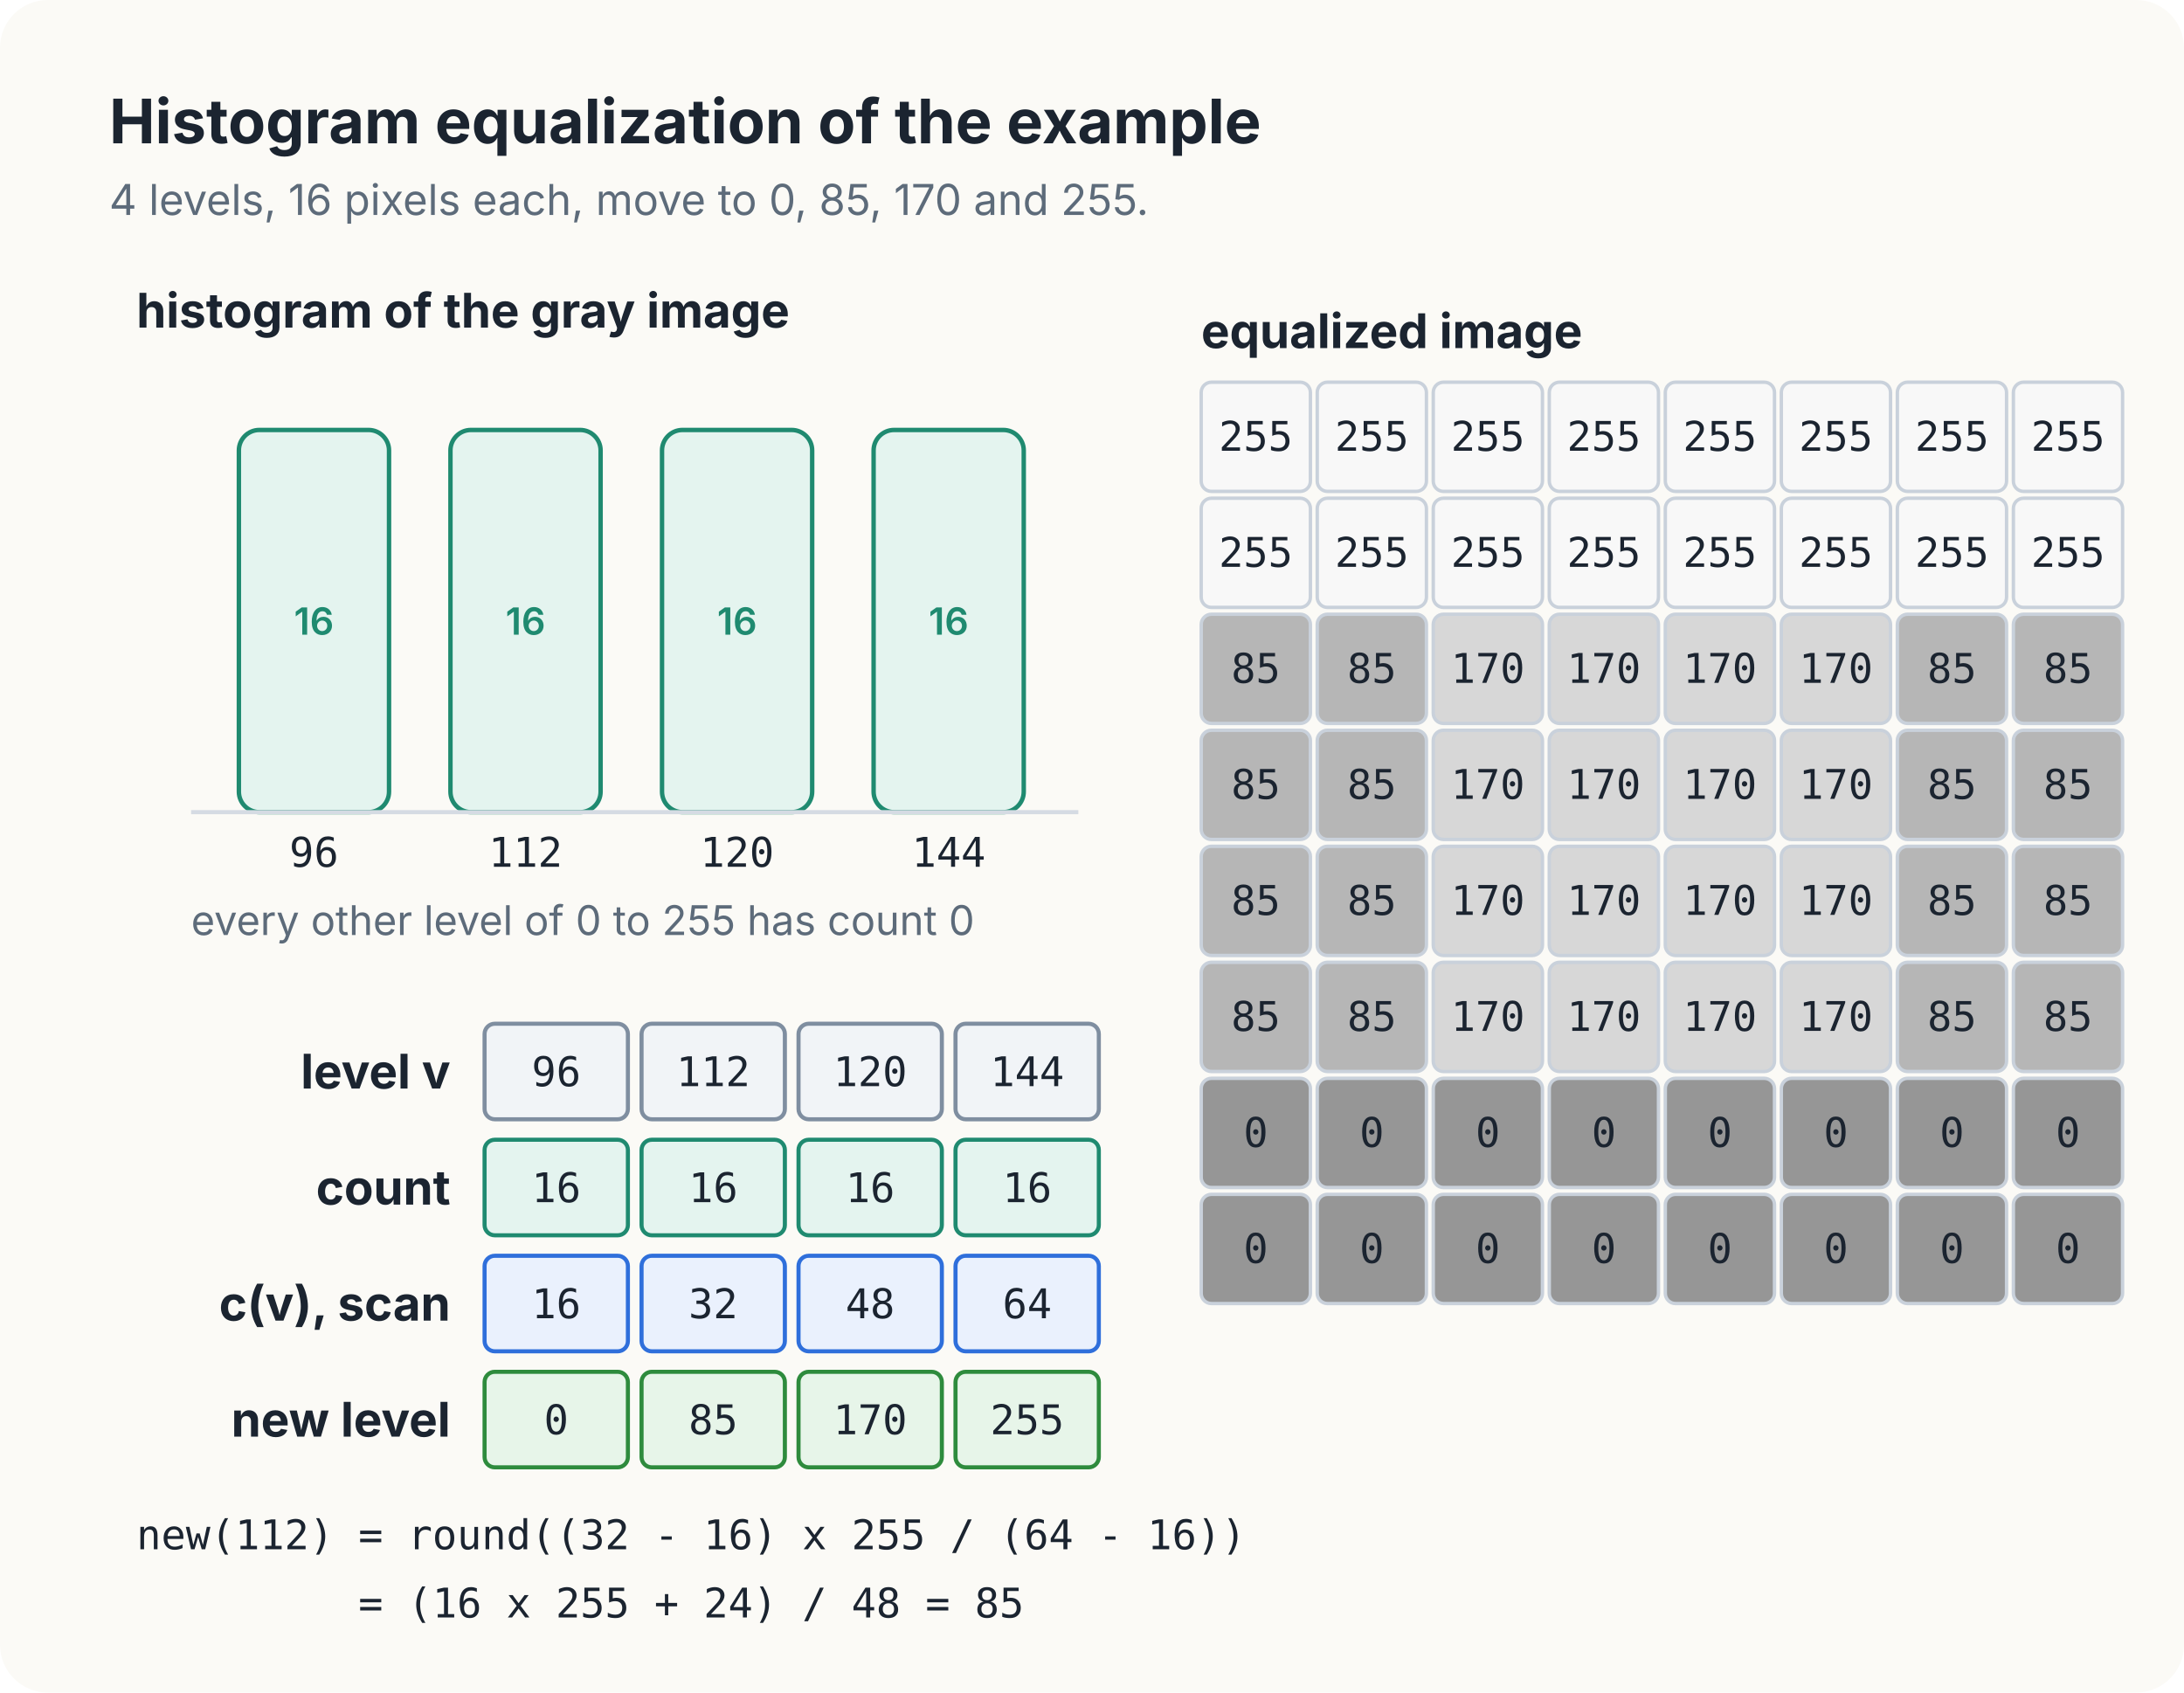
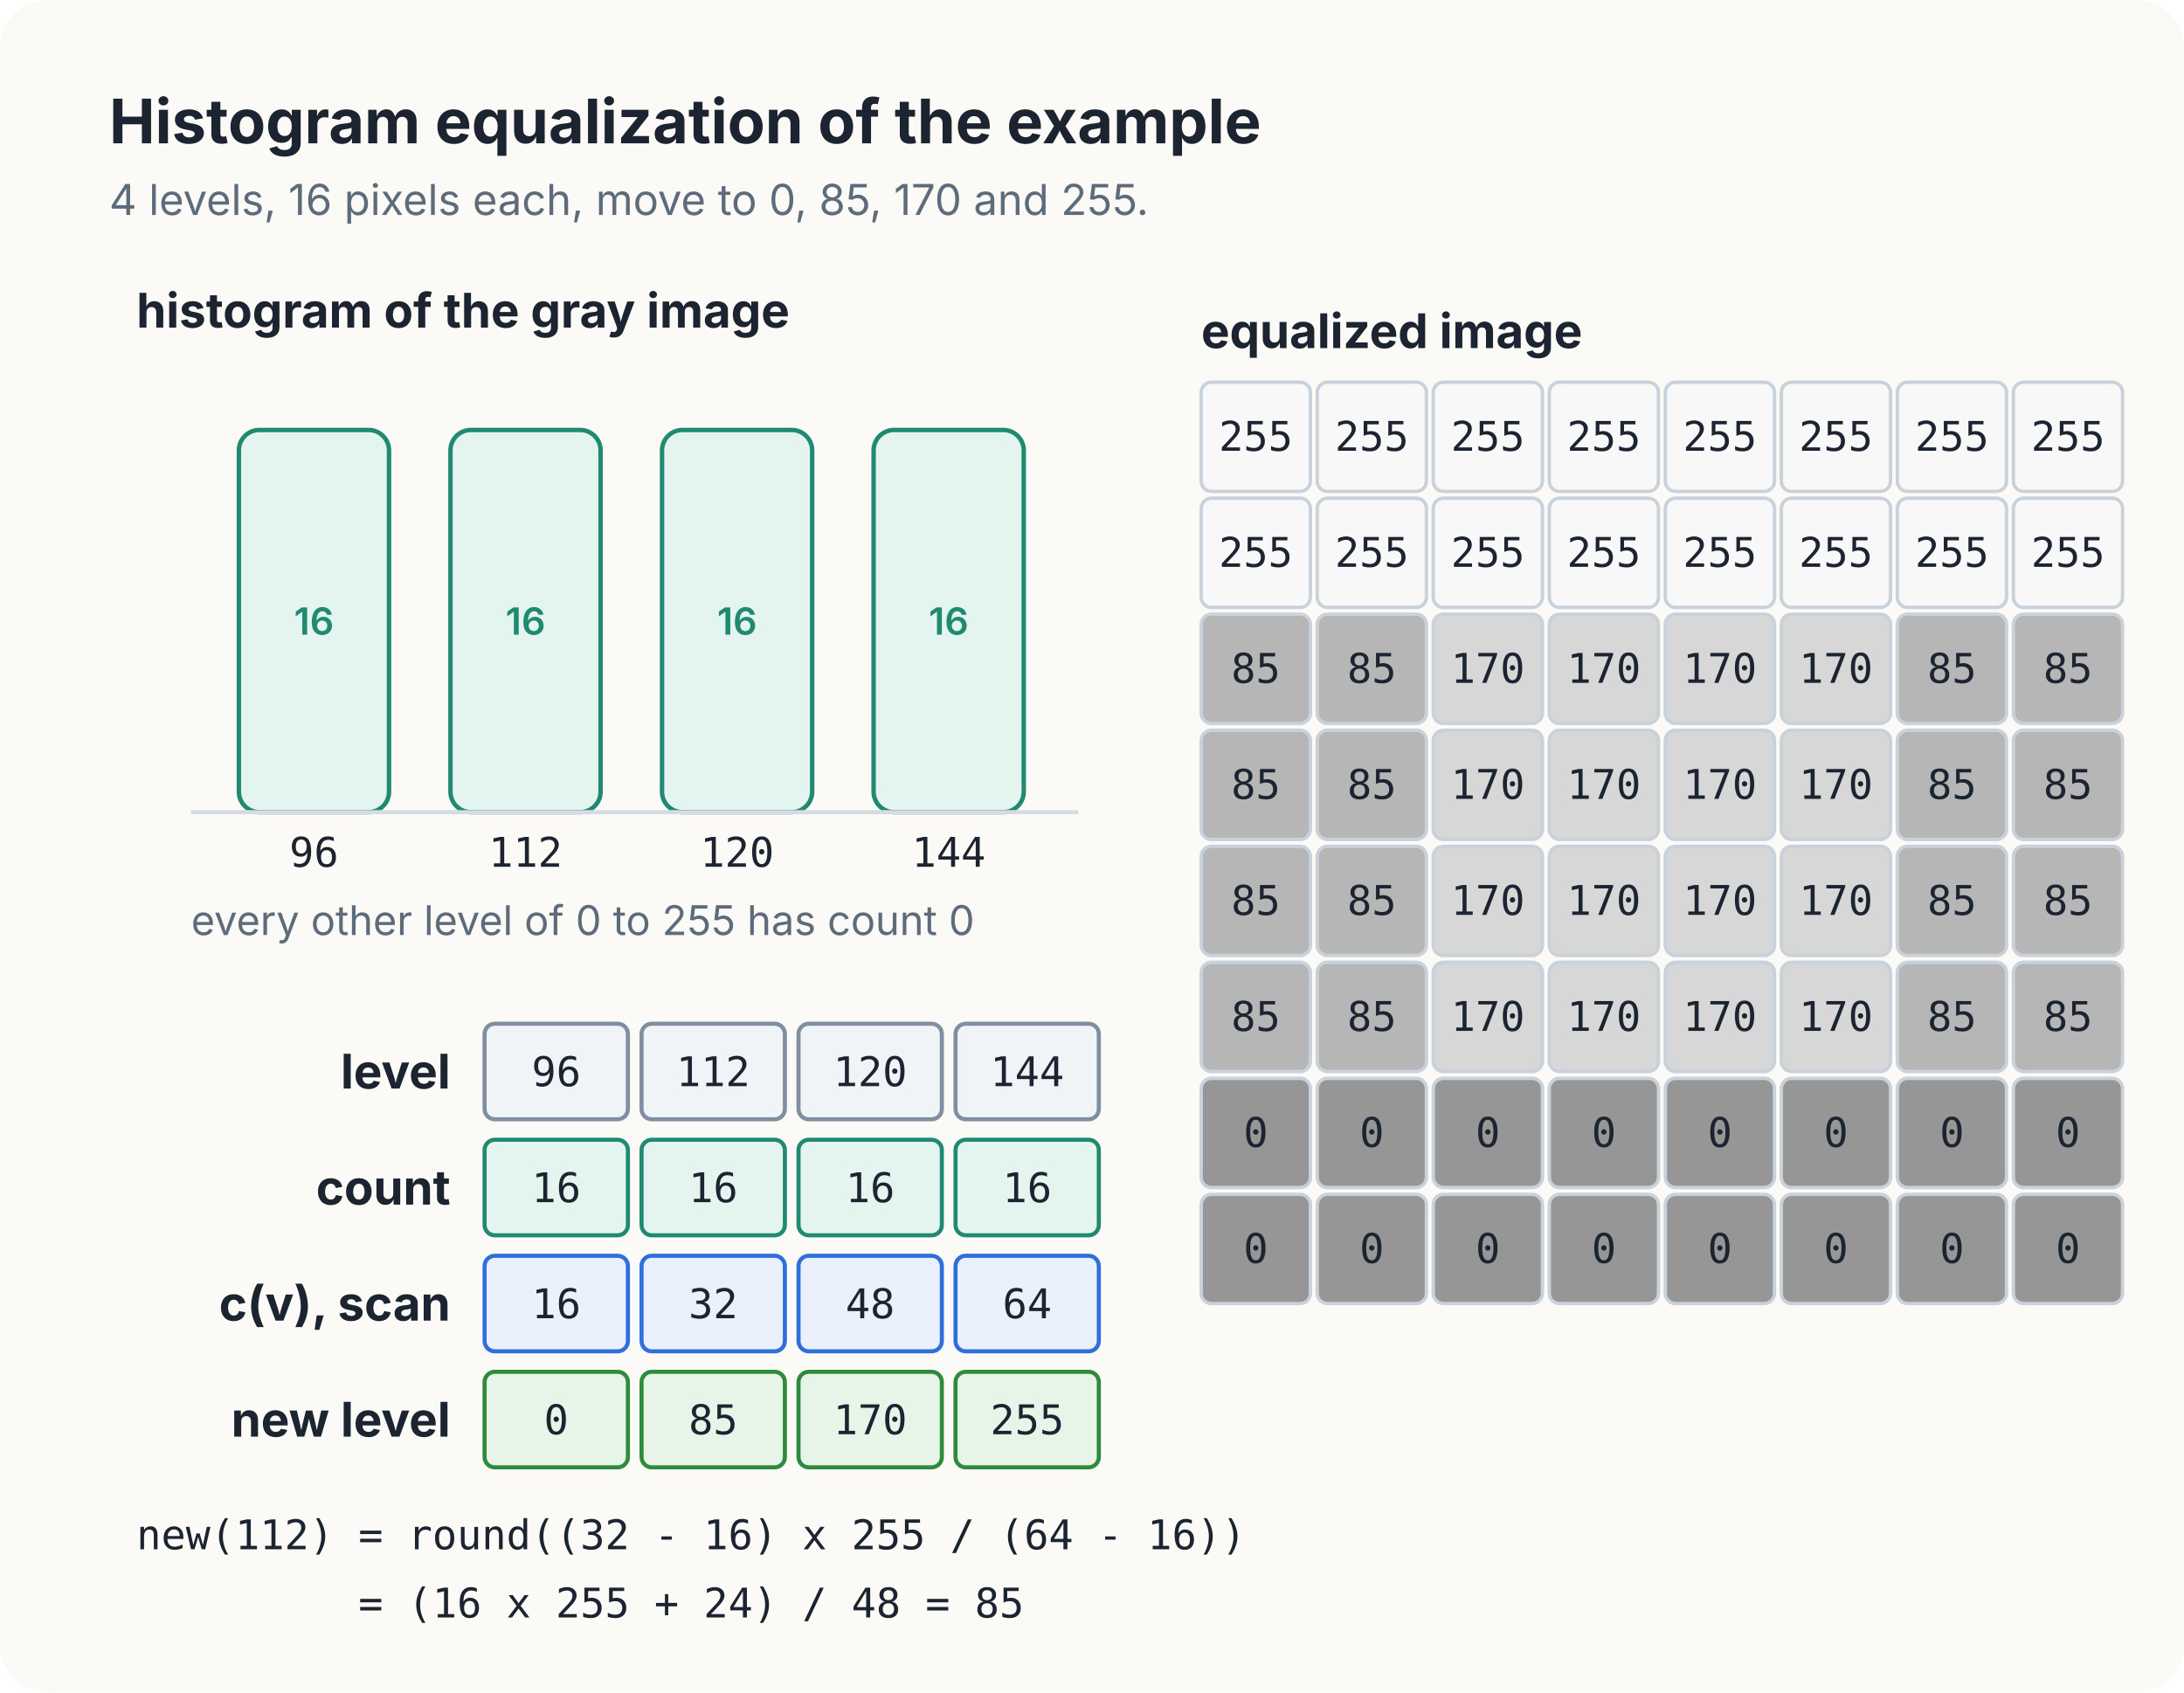
<svg xmlns="http://www.w3.org/2000/svg" viewBox="0 0 640 496" width="640" height="496" role="img" aria-label="Left top: the histogram of the gray image has 4 bars of 16 pixels at levels 96, 112, 120 and 144. Left bottom: a table with level, count, cumulative count c(v) and new level: 96, 16, 16, 0; 112, 16, 32, 85; 120, 16, 48, 170; 144, 16, 64, 255. new(112) = round((32 - 16) times 255 / (64 - 16)) = 85. Right: the equalized image: rows 0 and 1 are 255, rows 2 to 5 are 85 85 170 170 170 170 85 85, rows 6 and 7 are 0.">
  <style>
    text { font-family: Inter, "Segoe UI", "Helvetica Neue", Helvetica, Arial, sans-serif; fill: #1B2430; }
    .title { font-size: 18px; font-weight: 650; }
    .lede { font-size: 12.5px; fill: #5D6B7A; }
    .name { font-size: 14px; font-weight: 650; }
    .sub { font-size: 12px; fill: #5D6B7A; }
    .note { font-size: 12px; fill: #5D6B7A; }
    .tab { font-size: 11.5px; font-weight: 650; letter-spacing: 0.04em; fill: #5D6B7A; }
    .mono { font-family: "JetBrains Mono", "SF Mono", Menlo, Consolas, monospace; font-size: 12px; }
    .dim { fill: #8794A3; }
    .strong { font-weight: 700; }
    .trap { fill: #CF4526; font-weight: 700; }
    .pill { font-size: 11px; font-weight: 600; }
    .wire { fill: none; stroke: #3F5873; stroke-width: 1.8; stroke-linecap: round; stroke-linejoin: round; }
    .wire.danger { stroke: #CF4526; stroke-dasharray: 6 5; }
    .wire.idle { stroke: #7F8EA0; stroke-dasharray: 2 5; }
  </style>
  <defs>
    <filter id="lift" x="-10%" y="-10%" width="120%" height="135%">
      <feDropShadow dx="0" dy="2" stdDeviation="3" flood-color="#1B2430" flood-opacity="0.13" />
    </filter>
    <linearGradient id="thor-body" x1="0" y1="0" x2="0" y2="1">
      <stop offset="0" stop-color="#C6CCD5" />
      <stop offset="1" stop-color="#979EA9" />
    </linearGradient>
    <linearGradient id="switch-body" x1="0" y1="0" x2="0" y2="1">
      <stop offset="0" stop-color="#3B4656" />
      <stop offset="1" stop-color="#232B37" />
    </linearGradient>
    <marker id="head" viewBox="0 0 10 10" refX="8.5" refY="5" markerUnits="userSpaceOnUse" markerWidth="11" markerHeight="11" orient="auto">
      <path d="M0.5,1 L9,5 L0.5,9 Z" fill="#3F5873" />
    </marker>
    <marker id="head-danger" viewBox="0 0 10 10" refX="8.5" refY="5" markerUnits="userSpaceOnUse" markerWidth="11" markerHeight="11" orient="auto">
      <path d="M0.5,1 L9,5 L0.5,9 Z" fill="#CF4526" />
    </marker>
    <marker id="head-idle" viewBox="0 0 10 10" refX="8.5" refY="5" markerUnits="userSpaceOnUse" markerWidth="11" markerHeight="11" orient="auto">
      <path d="M0.5,1 L9,5 L0.5,9 Z" fill="#7F8EA0" />
    </marker>
  </defs>
  <rect width="640" height="496" rx="14" fill="#FBFAF6" />
  <text x="32.0" y="42.0" class="title" text-anchor="start" xml:space="preserve">Histogram equalization of the example</text>
  <text x="32.0" y="63.0" class="lede" text-anchor="start" xml:space="preserve">4 levels, 16 pixels each, move to 0, 85, 170 and 255.</text>
  <text x="40.0" y="96.0" class="name" text-anchor="start" xml:space="preserve">histogram of the gray image</text>
  <rect x="70.0" y="126.0" width="44.0" height="112.0" rx="6" fill="#E4F4EF" stroke="#1F8A70" stroke-width="1.3" />
  <text x="92.0" y="186.0" class="pill" text-anchor="middle" style="fill:#1F8A70" xml:space="preserve">16</text>
  <text x="92.0" y="254.0" class="mono" text-anchor="middle" xml:space="preserve">96</text>
  <rect x="132.0" y="126.0" width="44.0" height="112.0" rx="6" fill="#E4F4EF" stroke="#1F8A70" stroke-width="1.3" />
  <text x="154.0" y="186.0" class="pill" text-anchor="middle" style="fill:#1F8A70" xml:space="preserve">16</text>
  <text x="154.0" y="254.0" class="mono" text-anchor="middle" xml:space="preserve">112</text>
  <rect x="194.0" y="126.0" width="44.0" height="112.0" rx="6" fill="#E4F4EF" stroke="#1F8A70" stroke-width="1.3" />
  <text x="216.0" y="186.0" class="pill" text-anchor="middle" style="fill:#1F8A70" xml:space="preserve">16</text>
  <text x="216.0" y="254.0" class="mono" text-anchor="middle" xml:space="preserve">120</text>
  <rect x="256.0" y="126.0" width="44.0" height="112.0" rx="6" fill="#E4F4EF" stroke="#1F8A70" stroke-width="1.3" />
  <text x="278.0" y="186.0" class="pill" text-anchor="middle" style="fill:#1F8A70" xml:space="preserve">16</text>
  <text x="278.0" y="254.0" class="mono" text-anchor="middle" xml:space="preserve">144</text>
  <line x1="56.0" y1="238.0" x2="316.0" y2="238.0" stroke="#D5DBE3" stroke-width="1.2" />
  <text x="56.0" y="274.0" class="note" text-anchor="start" xml:space="preserve">every other level of 0 to 255 has count 0</text>
-   <text x="132.0" y="319.0" class="name" text-anchor="end" xml:space="preserve">level v</text>
+   <text x="132.0" y="319.0" class="name" text-anchor="end" xml:space="preserve">level</text>
  <rect x="142.0" y="300.0" width="42.0" height="28.0" rx="3" fill="#F1F4F7" stroke="#7F8EA0" stroke-width="1.2" />
  <text x="163.0" y="318.3" text-anchor="middle" class="mono" font-size="12" style="fill:#1B2430">96</text>
  <rect x="188.0" y="300.0" width="42.0" height="28.0" rx="3" fill="#F1F4F7" stroke="#7F8EA0" stroke-width="1.2" />
  <text x="209.0" y="318.3" text-anchor="middle" class="mono" font-size="12" style="fill:#1B2430">112</text>
  <rect x="234.0" y="300.0" width="42.0" height="28.0" rx="3" fill="#F1F4F7" stroke="#7F8EA0" stroke-width="1.2" />
  <text x="255.0" y="318.3" text-anchor="middle" class="mono" font-size="12" style="fill:#1B2430">120</text>
  <rect x="280.0" y="300.0" width="42.0" height="28.0" rx="3" fill="#F1F4F7" stroke="#7F8EA0" stroke-width="1.2" />
  <text x="301.0" y="318.3" text-anchor="middle" class="mono" font-size="12" style="fill:#1B2430">144</text>
  <text x="132.0" y="353.0" class="name" text-anchor="end" xml:space="preserve">count</text>
  <rect x="142.0" y="334.0" width="42.0" height="28.0" rx="3" fill="#E4F4EF" stroke="#1F8A70" stroke-width="1.2" />
  <text x="163.0" y="352.3" text-anchor="middle" class="mono" font-size="12" style="fill:#1B2430">16</text>
  <rect x="188.0" y="334.0" width="42.0" height="28.0" rx="3" fill="#E4F4EF" stroke="#1F8A70" stroke-width="1.2" />
  <text x="209.0" y="352.3" text-anchor="middle" class="mono" font-size="12" style="fill:#1B2430">16</text>
  <rect x="234.0" y="334.0" width="42.0" height="28.0" rx="3" fill="#E4F4EF" stroke="#1F8A70" stroke-width="1.2" />
  <text x="255.0" y="352.3" text-anchor="middle" class="mono" font-size="12" style="fill:#1B2430">16</text>
  <rect x="280.0" y="334.0" width="42.0" height="28.0" rx="3" fill="#E4F4EF" stroke="#1F8A70" stroke-width="1.2" />
  <text x="301.0" y="352.3" text-anchor="middle" class="mono" font-size="12" style="fill:#1B2430">16</text>
  <text x="132.0" y="387.0" class="name" text-anchor="end" xml:space="preserve">c(v), scan</text>
  <rect x="142.0" y="368.0" width="42.0" height="28.0" rx="3" fill="#EAF1FD" stroke="#2F6FDB" stroke-width="1.2" />
  <text x="163.0" y="386.3" text-anchor="middle" class="mono" font-size="12" style="fill:#1B2430">16</text>
  <rect x="188.0" y="368.0" width="42.0" height="28.0" rx="3" fill="#EAF1FD" stroke="#2F6FDB" stroke-width="1.2" />
  <text x="209.0" y="386.3" text-anchor="middle" class="mono" font-size="12" style="fill:#1B2430">32</text>
  <rect x="234.0" y="368.0" width="42.0" height="28.0" rx="3" fill="#EAF1FD" stroke="#2F6FDB" stroke-width="1.2" />
  <text x="255.0" y="386.3" text-anchor="middle" class="mono" font-size="12" style="fill:#1B2430">48</text>
  <rect x="280.0" y="368.0" width="42.0" height="28.0" rx="3" fill="#EAF1FD" stroke="#2F6FDB" stroke-width="1.2" />
  <text x="301.0" y="386.3" text-anchor="middle" class="mono" font-size="12" style="fill:#1B2430">64</text>
  <text x="132.0" y="421.0" class="name" text-anchor="end" xml:space="preserve">new level</text>
  <rect x="142.0" y="402.0" width="42.0" height="28.0" rx="3" fill="#E7F5E9" stroke="#2E8B3D" stroke-width="1.2" />
  <text x="163.0" y="420.3" text-anchor="middle" class="mono" font-size="12" style="fill:#1B2430">0</text>
  <rect x="188.0" y="402.0" width="42.0" height="28.0" rx="3" fill="#E7F5E9" stroke="#2E8B3D" stroke-width="1.2" />
  <text x="209.0" y="420.3" text-anchor="middle" class="mono" font-size="12" style="fill:#1B2430">85</text>
  <rect x="234.0" y="402.0" width="42.0" height="28.0" rx="3" fill="#E7F5E9" stroke="#2E8B3D" stroke-width="1.2" />
  <text x="255.0" y="420.3" text-anchor="middle" class="mono" font-size="12" style="fill:#1B2430">170</text>
  <rect x="280.0" y="402.0" width="42.0" height="28.0" rx="3" fill="#E7F5E9" stroke="#2E8B3D" stroke-width="1.2" />
  <text x="301.0" y="420.3" text-anchor="middle" class="mono" font-size="12" style="fill:#1B2430">255</text>
  <text x="40.0" y="454.0" class="mono" text-anchor="start" xml:space="preserve">new(112) = round((32 - 16) x 255 / (64 - 16))</text>
  <text x="40.0" y="474.0" class="mono" text-anchor="start" xml:space="preserve">         = (16 x 255 + 24) / 48 = 85</text>
  <text x="352.0" y="102.0" class="name" text-anchor="start" xml:space="preserve">equalized image</text>
  <rect x="352.0" y="112.0" width="32.0" height="32.0" rx="3" fill="#F8F8F8" stroke="#C9D1DB" stroke-width="1.0" />
  <text x="368.0" y="132.1" text-anchor="middle" class="mono" font-size="11.5" style="fill:#1B2430">255</text>
  <rect x="386.0" y="112.0" width="32.0" height="32.0" rx="3" fill="#F8F8F8" stroke="#C9D1DB" stroke-width="1.0" />
  <text x="402.0" y="132.1" text-anchor="middle" class="mono" font-size="11.5" style="fill:#1B2430">255</text>
  <rect x="420.0" y="112.0" width="32.0" height="32.0" rx="3" fill="#F8F8F8" stroke="#C9D1DB" stroke-width="1.0" />
  <text x="436.0" y="132.1" text-anchor="middle" class="mono" font-size="11.5" style="fill:#1B2430">255</text>
  <rect x="454.0" y="112.0" width="32.0" height="32.0" rx="3" fill="#F8F8F8" stroke="#C9D1DB" stroke-width="1.0" />
  <text x="470.0" y="132.1" text-anchor="middle" class="mono" font-size="11.5" style="fill:#1B2430">255</text>
  <rect x="488.0" y="112.0" width="32.0" height="32.0" rx="3" fill="#F8F8F8" stroke="#C9D1DB" stroke-width="1.0" />
  <text x="504.0" y="132.1" text-anchor="middle" class="mono" font-size="11.5" style="fill:#1B2430">255</text>
  <rect x="522.0" y="112.0" width="32.0" height="32.0" rx="3" fill="#F8F8F8" stroke="#C9D1DB" stroke-width="1.0" />
  <text x="538.0" y="132.1" text-anchor="middle" class="mono" font-size="11.5" style="fill:#1B2430">255</text>
  <rect x="556.0" y="112.0" width="32.0" height="32.0" rx="3" fill="#F8F8F8" stroke="#C9D1DB" stroke-width="1.0" />
  <text x="572.0" y="132.1" text-anchor="middle" class="mono" font-size="11.5" style="fill:#1B2430">255</text>
  <rect x="590.0" y="112.0" width="32.0" height="32.0" rx="3" fill="#F8F8F8" stroke="#C9D1DB" stroke-width="1.0" />
  <text x="606.0" y="132.1" text-anchor="middle" class="mono" font-size="11.5" style="fill:#1B2430">255</text>
  <rect x="352.0" y="146.0" width="32.0" height="32.0" rx="3" fill="#F8F8F8" stroke="#C9D1DB" stroke-width="1.0" />
  <text x="368.0" y="166.1" text-anchor="middle" class="mono" font-size="11.5" style="fill:#1B2430">255</text>
  <rect x="386.0" y="146.0" width="32.0" height="32.0" rx="3" fill="#F8F8F8" stroke="#C9D1DB" stroke-width="1.0" />
  <text x="402.0" y="166.1" text-anchor="middle" class="mono" font-size="11.5" style="fill:#1B2430">255</text>
  <rect x="420.0" y="146.0" width="32.0" height="32.0" rx="3" fill="#F8F8F8" stroke="#C9D1DB" stroke-width="1.0" />
  <text x="436.0" y="166.1" text-anchor="middle" class="mono" font-size="11.5" style="fill:#1B2430">255</text>
  <rect x="454.0" y="146.0" width="32.0" height="32.0" rx="3" fill="#F8F8F8" stroke="#C9D1DB" stroke-width="1.0" />
  <text x="470.0" y="166.1" text-anchor="middle" class="mono" font-size="11.5" style="fill:#1B2430">255</text>
  <rect x="488.0" y="146.0" width="32.0" height="32.0" rx="3" fill="#F8F8F8" stroke="#C9D1DB" stroke-width="1.0" />
  <text x="504.0" y="166.1" text-anchor="middle" class="mono" font-size="11.5" style="fill:#1B2430">255</text>
  <rect x="522.0" y="146.0" width="32.0" height="32.0" rx="3" fill="#F8F8F8" stroke="#C9D1DB" stroke-width="1.0" />
  <text x="538.0" y="166.1" text-anchor="middle" class="mono" font-size="11.5" style="fill:#1B2430">255</text>
  <rect x="556.0" y="146.0" width="32.0" height="32.0" rx="3" fill="#F8F8F8" stroke="#C9D1DB" stroke-width="1.0" />
  <text x="572.0" y="166.1" text-anchor="middle" class="mono" font-size="11.5" style="fill:#1B2430">255</text>
  <rect x="590.0" y="146.0" width="32.0" height="32.0" rx="3" fill="#F8F8F8" stroke="#C9D1DB" stroke-width="1.0" />
  <text x="606.0" y="166.1" text-anchor="middle" class="mono" font-size="11.5" style="fill:#1B2430">255</text>
  <rect x="352.0" y="180.0" width="32.0" height="32.0" rx="3" fill="#B6B6B6" stroke="#C9D1DB" stroke-width="1.0" />
  <text x="368.0" y="200.1" text-anchor="middle" class="mono" font-size="11.5" style="fill:#1B2430">85</text>
  <rect x="386.0" y="180.0" width="32.0" height="32.0" rx="3" fill="#B6B6B6" stroke="#C9D1DB" stroke-width="1.0" />
  <text x="402.0" y="200.1" text-anchor="middle" class="mono" font-size="11.5" style="fill:#1B2430">85</text>
  <rect x="420.0" y="180.0" width="32.0" height="32.0" rx="3" fill="#D7D7D7" stroke="#C9D1DB" stroke-width="1.0" />
  <text x="436.0" y="200.1" text-anchor="middle" class="mono" font-size="11.5" style="fill:#1B2430">170</text>
  <rect x="454.0" y="180.0" width="32.0" height="32.0" rx="3" fill="#D7D7D7" stroke="#C9D1DB" stroke-width="1.0" />
  <text x="470.0" y="200.1" text-anchor="middle" class="mono" font-size="11.5" style="fill:#1B2430">170</text>
  <rect x="488.0" y="180.0" width="32.0" height="32.0" rx="3" fill="#D7D7D7" stroke="#C9D1DB" stroke-width="1.0" />
  <text x="504.0" y="200.1" text-anchor="middle" class="mono" font-size="11.5" style="fill:#1B2430">170</text>
  <rect x="522.0" y="180.0" width="32.0" height="32.0" rx="3" fill="#D7D7D7" stroke="#C9D1DB" stroke-width="1.0" />
  <text x="538.0" y="200.1" text-anchor="middle" class="mono" font-size="11.5" style="fill:#1B2430">170</text>
  <rect x="556.0" y="180.0" width="32.0" height="32.0" rx="3" fill="#B6B6B6" stroke="#C9D1DB" stroke-width="1.0" />
  <text x="572.0" y="200.1" text-anchor="middle" class="mono" font-size="11.5" style="fill:#1B2430">85</text>
  <rect x="590.0" y="180.0" width="32.0" height="32.0" rx="3" fill="#B6B6B6" stroke="#C9D1DB" stroke-width="1.0" />
  <text x="606.0" y="200.1" text-anchor="middle" class="mono" font-size="11.5" style="fill:#1B2430">85</text>
  <rect x="352.0" y="214.0" width="32.0" height="32.0" rx="3" fill="#B6B6B6" stroke="#C9D1DB" stroke-width="1.0" />
  <text x="368.0" y="234.1" text-anchor="middle" class="mono" font-size="11.5" style="fill:#1B2430">85</text>
  <rect x="386.0" y="214.0" width="32.0" height="32.0" rx="3" fill="#B6B6B6" stroke="#C9D1DB" stroke-width="1.0" />
  <text x="402.0" y="234.1" text-anchor="middle" class="mono" font-size="11.5" style="fill:#1B2430">85</text>
  <rect x="420.0" y="214.0" width="32.0" height="32.0" rx="3" fill="#D7D7D7" stroke="#C9D1DB" stroke-width="1.0" />
  <text x="436.0" y="234.1" text-anchor="middle" class="mono" font-size="11.5" style="fill:#1B2430">170</text>
  <rect x="454.0" y="214.0" width="32.0" height="32.0" rx="3" fill="#D7D7D7" stroke="#C9D1DB" stroke-width="1.0" />
  <text x="470.0" y="234.1" text-anchor="middle" class="mono" font-size="11.5" style="fill:#1B2430">170</text>
  <rect x="488.0" y="214.0" width="32.0" height="32.0" rx="3" fill="#D7D7D7" stroke="#C9D1DB" stroke-width="1.0" />
  <text x="504.0" y="234.1" text-anchor="middle" class="mono" font-size="11.5" style="fill:#1B2430">170</text>
  <rect x="522.0" y="214.0" width="32.0" height="32.0" rx="3" fill="#D7D7D7" stroke="#C9D1DB" stroke-width="1.0" />
  <text x="538.0" y="234.1" text-anchor="middle" class="mono" font-size="11.5" style="fill:#1B2430">170</text>
  <rect x="556.0" y="214.0" width="32.0" height="32.0" rx="3" fill="#B6B6B6" stroke="#C9D1DB" stroke-width="1.0" />
  <text x="572.0" y="234.1" text-anchor="middle" class="mono" font-size="11.5" style="fill:#1B2430">85</text>
  <rect x="590.0" y="214.0" width="32.0" height="32.0" rx="3" fill="#B6B6B6" stroke="#C9D1DB" stroke-width="1.0" />
  <text x="606.0" y="234.1" text-anchor="middle" class="mono" font-size="11.5" style="fill:#1B2430">85</text>
  <rect x="352.0" y="248.0" width="32.0" height="32.0" rx="3" fill="#B6B6B6" stroke="#C9D1DB" stroke-width="1.0" />
  <text x="368.0" y="268.1" text-anchor="middle" class="mono" font-size="11.5" style="fill:#1B2430">85</text>
  <rect x="386.0" y="248.0" width="32.0" height="32.0" rx="3" fill="#B6B6B6" stroke="#C9D1DB" stroke-width="1.0" />
  <text x="402.0" y="268.1" text-anchor="middle" class="mono" font-size="11.5" style="fill:#1B2430">85</text>
  <rect x="420.0" y="248.0" width="32.0" height="32.0" rx="3" fill="#D7D7D7" stroke="#C9D1DB" stroke-width="1.0" />
  <text x="436.0" y="268.1" text-anchor="middle" class="mono" font-size="11.5" style="fill:#1B2430">170</text>
  <rect x="454.0" y="248.0" width="32.0" height="32.0" rx="3" fill="#D7D7D7" stroke="#C9D1DB" stroke-width="1.0" />
  <text x="470.0" y="268.1" text-anchor="middle" class="mono" font-size="11.5" style="fill:#1B2430">170</text>
  <rect x="488.0" y="248.0" width="32.0" height="32.0" rx="3" fill="#D7D7D7" stroke="#C9D1DB" stroke-width="1.0" />
  <text x="504.0" y="268.1" text-anchor="middle" class="mono" font-size="11.5" style="fill:#1B2430">170</text>
  <rect x="522.0" y="248.0" width="32.0" height="32.0" rx="3" fill="#D7D7D7" stroke="#C9D1DB" stroke-width="1.0" />
  <text x="538.0" y="268.1" text-anchor="middle" class="mono" font-size="11.5" style="fill:#1B2430">170</text>
  <rect x="556.0" y="248.0" width="32.0" height="32.0" rx="3" fill="#B6B6B6" stroke="#C9D1DB" stroke-width="1.0" />
  <text x="572.0" y="268.1" text-anchor="middle" class="mono" font-size="11.5" style="fill:#1B2430">85</text>
  <rect x="590.0" y="248.0" width="32.0" height="32.0" rx="3" fill="#B6B6B6" stroke="#C9D1DB" stroke-width="1.0" />
  <text x="606.0" y="268.1" text-anchor="middle" class="mono" font-size="11.5" style="fill:#1B2430">85</text>
  <rect x="352.0" y="282.0" width="32.0" height="32.0" rx="3" fill="#B6B6B6" stroke="#C9D1DB" stroke-width="1.0" />
  <text x="368.0" y="302.1" text-anchor="middle" class="mono" font-size="11.5" style="fill:#1B2430">85</text>
  <rect x="386.0" y="282.0" width="32.0" height="32.0" rx="3" fill="#B6B6B6" stroke="#C9D1DB" stroke-width="1.0" />
  <text x="402.0" y="302.1" text-anchor="middle" class="mono" font-size="11.5" style="fill:#1B2430">85</text>
  <rect x="420.0" y="282.0" width="32.0" height="32.0" rx="3" fill="#D7D7D7" stroke="#C9D1DB" stroke-width="1.0" />
  <text x="436.0" y="302.1" text-anchor="middle" class="mono" font-size="11.5" style="fill:#1B2430">170</text>
  <rect x="454.0" y="282.0" width="32.0" height="32.0" rx="3" fill="#D7D7D7" stroke="#C9D1DB" stroke-width="1.0" />
  <text x="470.0" y="302.1" text-anchor="middle" class="mono" font-size="11.5" style="fill:#1B2430">170</text>
  <rect x="488.0" y="282.0" width="32.0" height="32.0" rx="3" fill="#D7D7D7" stroke="#C9D1DB" stroke-width="1.0" />
  <text x="504.0" y="302.1" text-anchor="middle" class="mono" font-size="11.5" style="fill:#1B2430">170</text>
  <rect x="522.0" y="282.0" width="32.0" height="32.0" rx="3" fill="#D7D7D7" stroke="#C9D1DB" stroke-width="1.0" />
  <text x="538.0" y="302.1" text-anchor="middle" class="mono" font-size="11.5" style="fill:#1B2430">170</text>
  <rect x="556.0" y="282.0" width="32.0" height="32.0" rx="3" fill="#B6B6B6" stroke="#C9D1DB" stroke-width="1.0" />
  <text x="572.0" y="302.1" text-anchor="middle" class="mono" font-size="11.5" style="fill:#1B2430">85</text>
  <rect x="590.0" y="282.0" width="32.0" height="32.0" rx="3" fill="#B6B6B6" stroke="#C9D1DB" stroke-width="1.0" />
  <text x="606.0" y="302.1" text-anchor="middle" class="mono" font-size="11.5" style="fill:#1B2430">85</text>
  <rect x="352.0" y="316.0" width="32.0" height="32.0" rx="3" fill="#969696" stroke="#C9D1DB" stroke-width="1.0" />
  <text x="368.0" y="336.1" text-anchor="middle" class="mono" font-size="11.5" style="fill:#1B2430">0</text>
  <rect x="386.0" y="316.0" width="32.0" height="32.0" rx="3" fill="#969696" stroke="#C9D1DB" stroke-width="1.0" />
  <text x="402.0" y="336.1" text-anchor="middle" class="mono" font-size="11.5" style="fill:#1B2430">0</text>
  <rect x="420.0" y="316.0" width="32.0" height="32.0" rx="3" fill="#969696" stroke="#C9D1DB" stroke-width="1.0" />
  <text x="436.0" y="336.1" text-anchor="middle" class="mono" font-size="11.5" style="fill:#1B2430">0</text>
  <rect x="454.0" y="316.0" width="32.0" height="32.0" rx="3" fill="#969696" stroke="#C9D1DB" stroke-width="1.0" />
  <text x="470.0" y="336.1" text-anchor="middle" class="mono" font-size="11.5" style="fill:#1B2430">0</text>
  <rect x="488.0" y="316.0" width="32.0" height="32.0" rx="3" fill="#969696" stroke="#C9D1DB" stroke-width="1.0" />
  <text x="504.0" y="336.1" text-anchor="middle" class="mono" font-size="11.5" style="fill:#1B2430">0</text>
  <rect x="522.0" y="316.0" width="32.0" height="32.0" rx="3" fill="#969696" stroke="#C9D1DB" stroke-width="1.0" />
  <text x="538.0" y="336.1" text-anchor="middle" class="mono" font-size="11.5" style="fill:#1B2430">0</text>
  <rect x="556.0" y="316.0" width="32.0" height="32.0" rx="3" fill="#969696" stroke="#C9D1DB" stroke-width="1.0" />
  <text x="572.0" y="336.1" text-anchor="middle" class="mono" font-size="11.5" style="fill:#1B2430">0</text>
  <rect x="590.0" y="316.0" width="32.0" height="32.0" rx="3" fill="#969696" stroke="#C9D1DB" stroke-width="1.0" />
  <text x="606.0" y="336.1" text-anchor="middle" class="mono" font-size="11.5" style="fill:#1B2430">0</text>
  <rect x="352.0" y="350.0" width="32.0" height="32.0" rx="3" fill="#969696" stroke="#C9D1DB" stroke-width="1.0" />
  <text x="368.0" y="370.1" text-anchor="middle" class="mono" font-size="11.5" style="fill:#1B2430">0</text>
  <rect x="386.0" y="350.0" width="32.0" height="32.0" rx="3" fill="#969696" stroke="#C9D1DB" stroke-width="1.0" />
  <text x="402.0" y="370.1" text-anchor="middle" class="mono" font-size="11.5" style="fill:#1B2430">0</text>
  <rect x="420.0" y="350.0" width="32.0" height="32.0" rx="3" fill="#969696" stroke="#C9D1DB" stroke-width="1.0" />
  <text x="436.0" y="370.1" text-anchor="middle" class="mono" font-size="11.5" style="fill:#1B2430">0</text>
  <rect x="454.0" y="350.0" width="32.0" height="32.0" rx="3" fill="#969696" stroke="#C9D1DB" stroke-width="1.0" />
  <text x="470.0" y="370.1" text-anchor="middle" class="mono" font-size="11.5" style="fill:#1B2430">0</text>
  <rect x="488.0" y="350.0" width="32.0" height="32.0" rx="3" fill="#969696" stroke="#C9D1DB" stroke-width="1.0" />
  <text x="504.0" y="370.1" text-anchor="middle" class="mono" font-size="11.5" style="fill:#1B2430">0</text>
  <rect x="522.0" y="350.0" width="32.0" height="32.0" rx="3" fill="#969696" stroke="#C9D1DB" stroke-width="1.0" />
  <text x="538.0" y="370.1" text-anchor="middle" class="mono" font-size="11.5" style="fill:#1B2430">0</text>
  <rect x="556.0" y="350.0" width="32.0" height="32.0" rx="3" fill="#969696" stroke="#C9D1DB" stroke-width="1.0" />
  <text x="572.0" y="370.1" text-anchor="middle" class="mono" font-size="11.5" style="fill:#1B2430">0</text>
  <rect x="590.0" y="350.0" width="32.0" height="32.0" rx="3" fill="#969696" stroke="#C9D1DB" stroke-width="1.0" />
  <text x="606.0" y="370.1" text-anchor="middle" class="mono" font-size="11.5" style="fill:#1B2430">0</text>
</svg>
